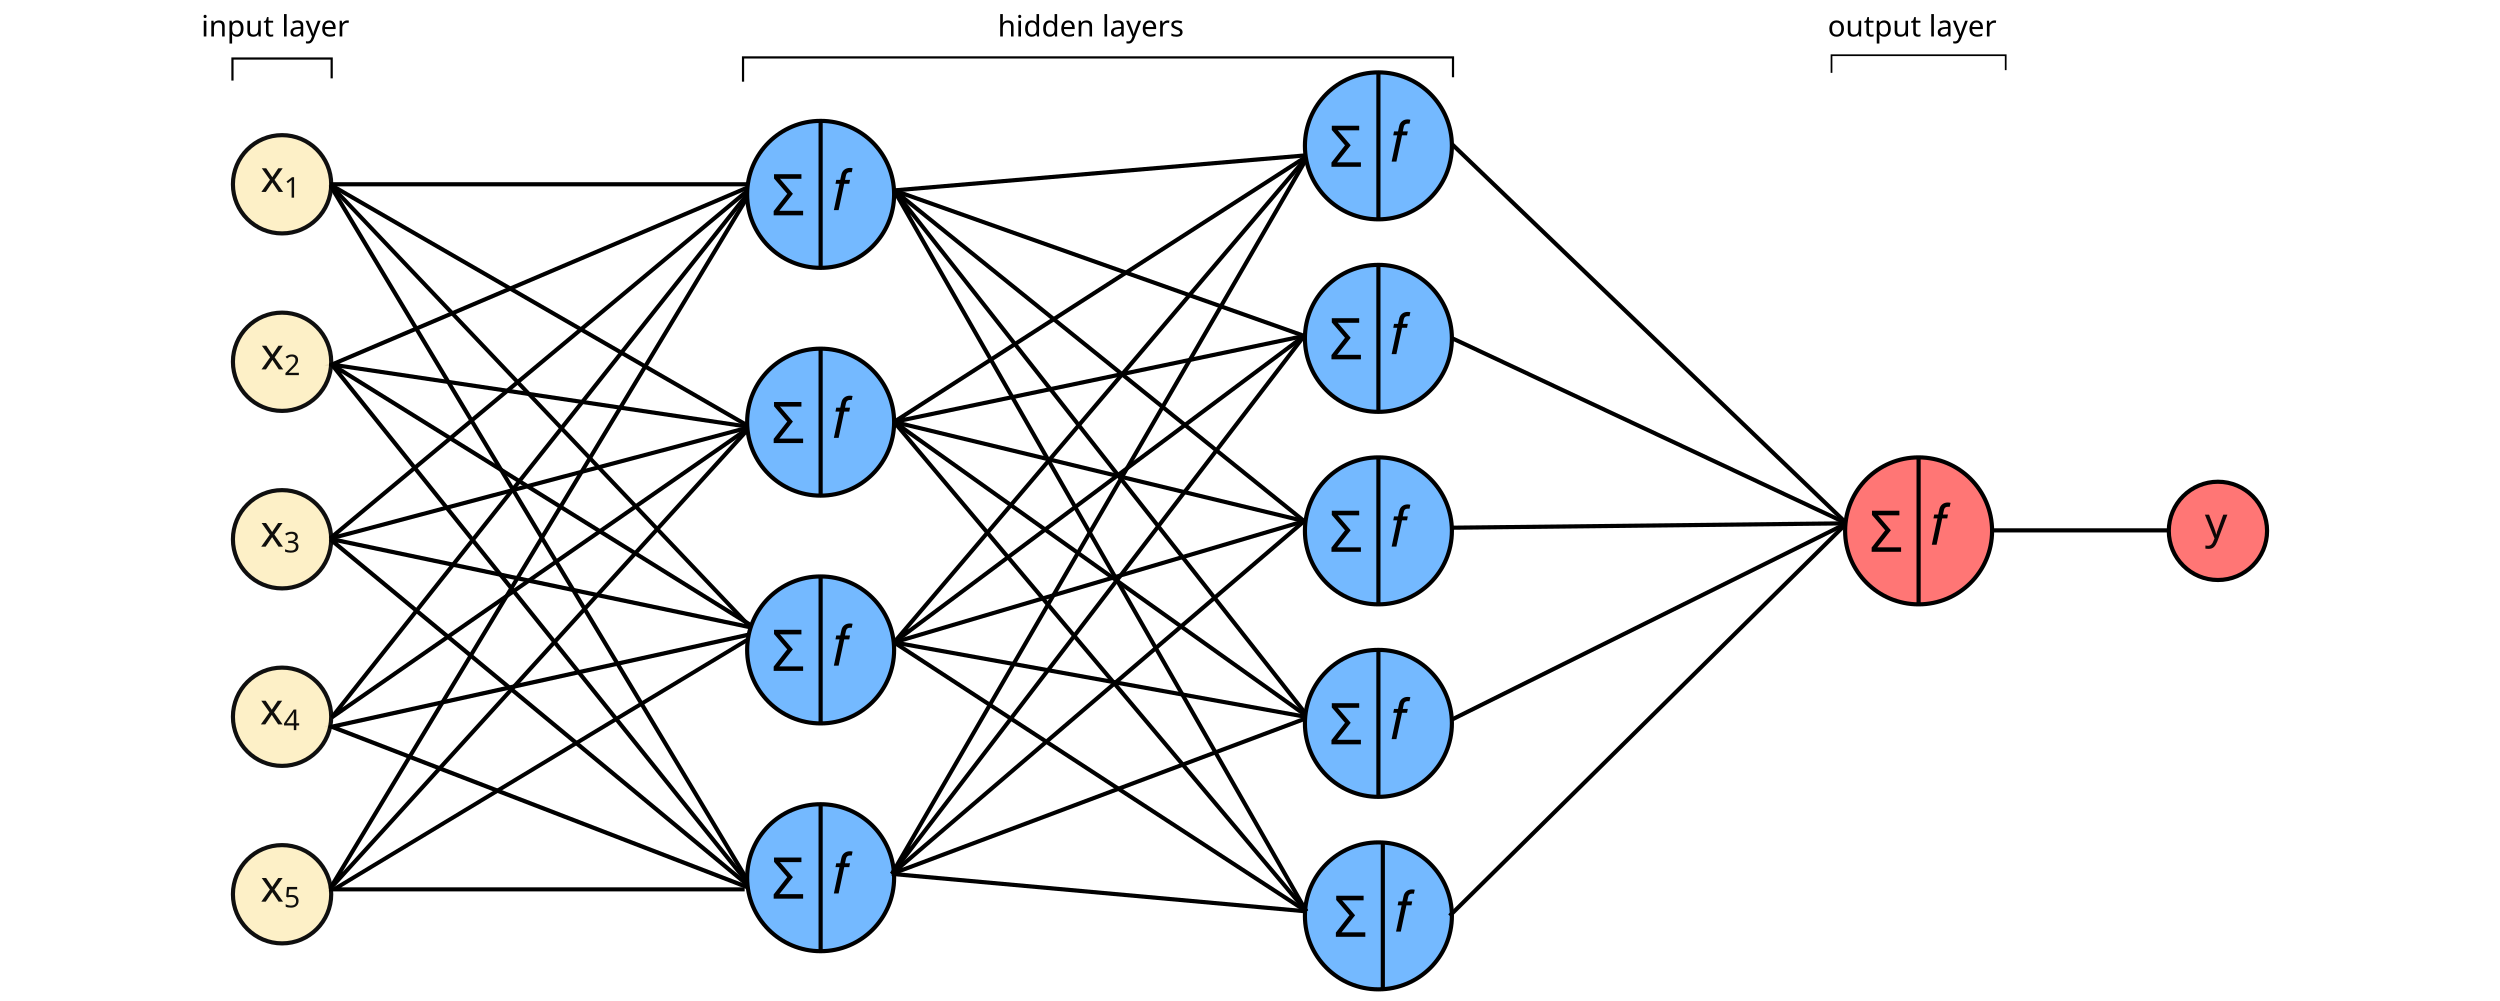
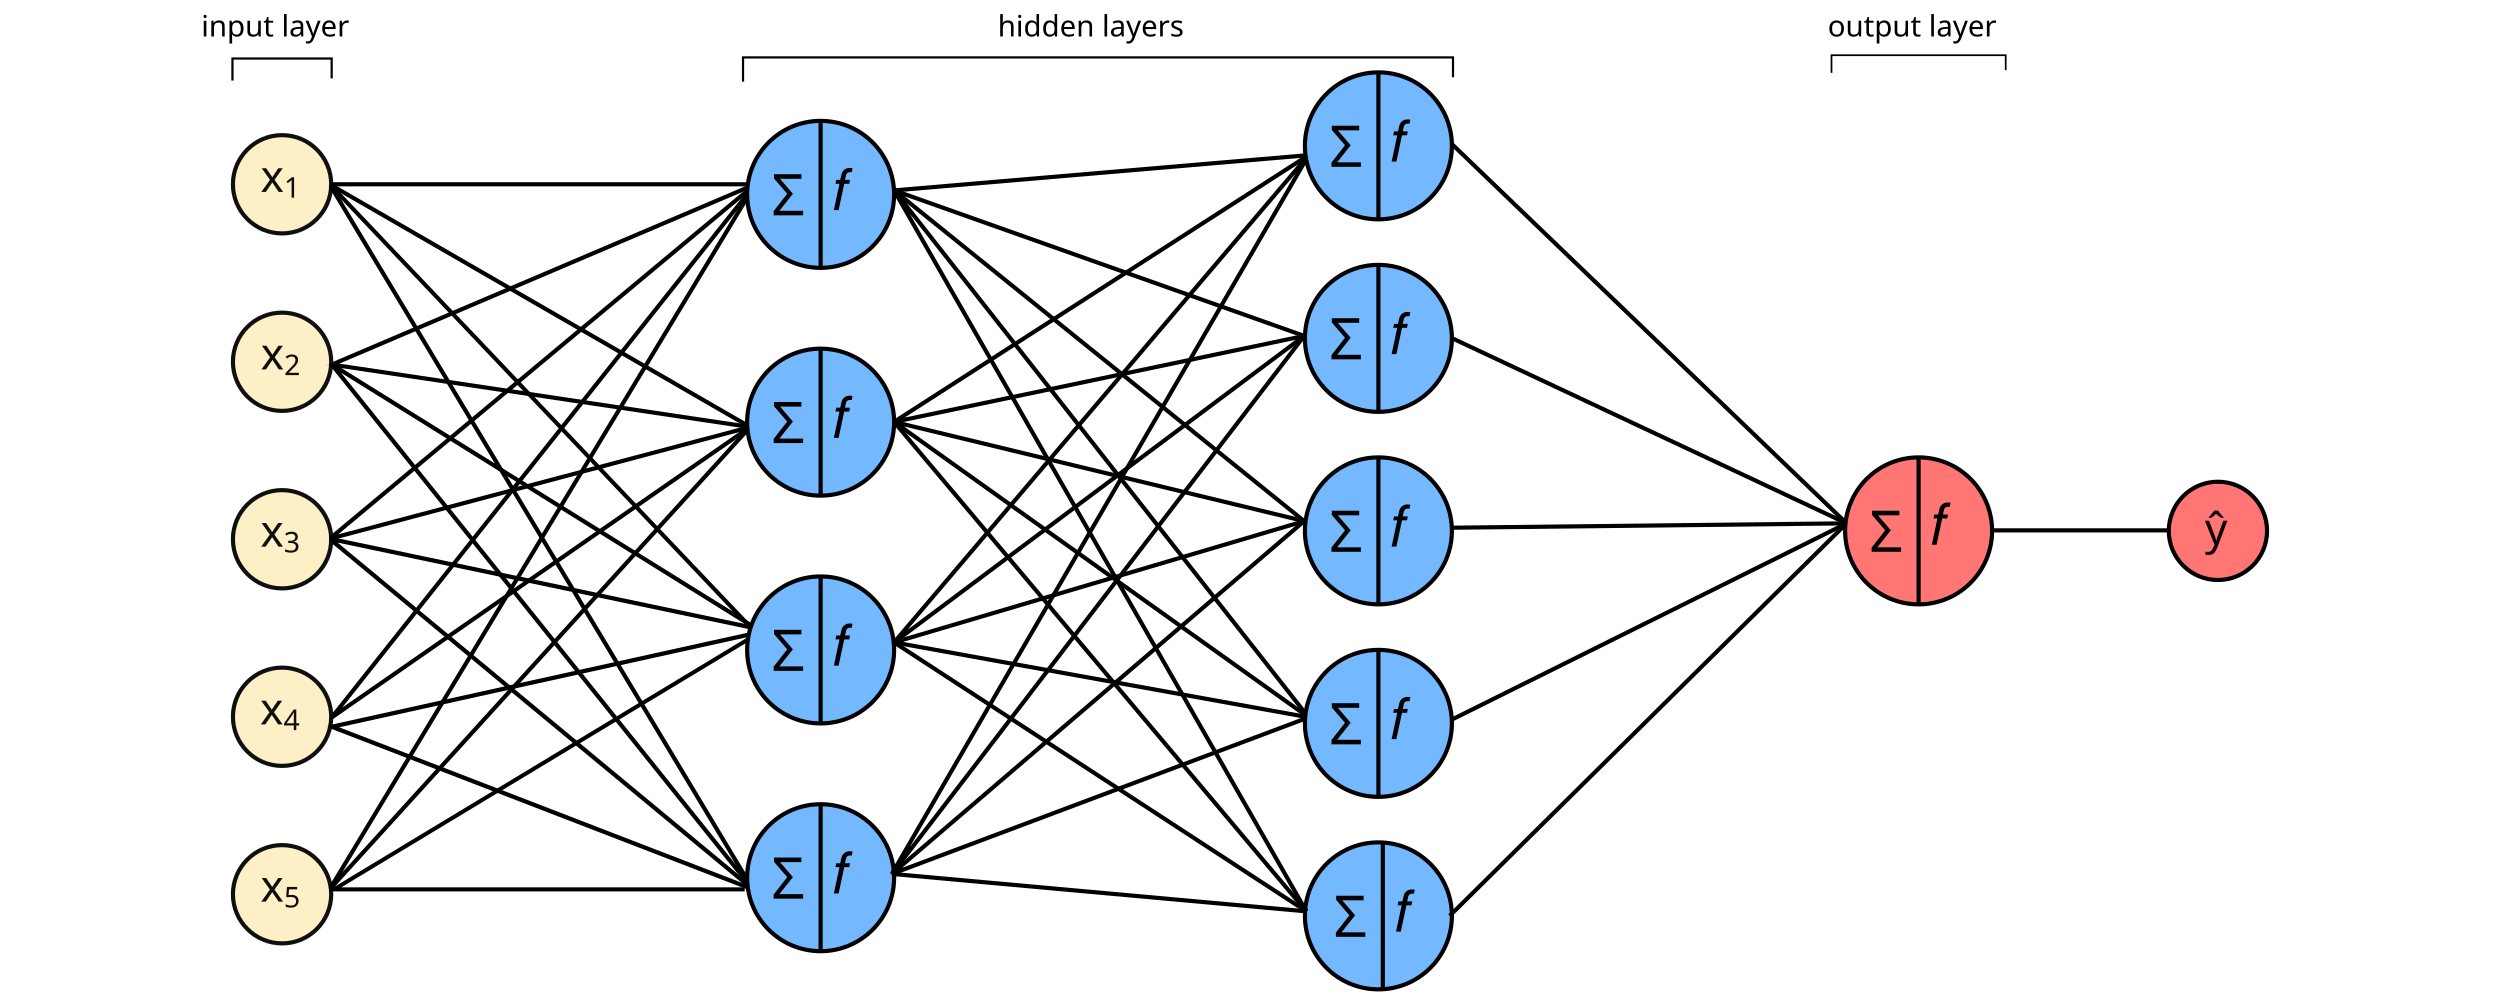
<svg xmlns="http://www.w3.org/2000/svg" id="svg39" version="1.1" viewBox="0 0 300 120" height="120mm" width="300mm">
  <defs id="defs33" />
  <g transform="translate(0,-177)" id="layer1">
    <path id="path3688" d="M 261.144,240.644 H 238.654" style="fill:none;stroke:#000000;stroke-width:0.5;stroke-linecap:butt;stroke-linejoin:miter;stroke-miterlimit:4;stroke-dasharray:none;stroke-opacity:1" />
    <g transform="translate(-8.995834,1.007686)" id="g3686">
      <g transform="translate(5.953129)" id="g3851">
        <path id="path3471" d="M 42.598,198.106 93.497,251.668" style="fill:none;stroke:#000000;stroke-width:0.492;stroke-linecap:butt;stroke-linejoin:miter;stroke-miterlimit:4;stroke-dasharray:none;stroke-opacity:1" />
        <path id="path3469" d="m 42.598,198.106 50.455,29.13" style="fill:none;stroke:#000000;stroke-width:0.5;stroke-linecap:butt;stroke-linejoin:miter;stroke-miterlimit:4;stroke-dasharray:none;stroke-opacity:1" />
        <path id="path3465" d="M 42.598,198.106 H 93.662" style="fill:none;stroke:#000000;stroke-width:0.5;stroke-linecap:butt;stroke-linejoin:miter;stroke-miterlimit:4;stroke-dasharray:none;stroke-opacity:1" />
        <path style="fill:none;stroke:#000000;stroke-width:0.506;stroke-linecap:butt;stroke-linejoin:miter;stroke-miterlimit:4;stroke-dasharray:none;stroke-opacity:1" d="M 95.07,252.217 42.863,219.742 93.398,282.713" id="path3479" />
        <path style="fill:none;stroke:#000000;stroke-width:0.504;stroke-linecap:butt;stroke-linejoin:miter;stroke-miterlimit:4;stroke-dasharray:none;stroke-opacity:1" d="m 42.598,198.106 50.8,84.606" id="path3475" />
        <path style="fill:none;stroke:#000000;stroke-width:0.5;stroke-linecap:butt;stroke-linejoin:miter;stroke-miterlimit:4;stroke-dasharray:none;stroke-opacity:1" d="m 93.663,198.106 -50.8,21.635 50.191,7.495" id="path3477" />
        <g style="stroke-width:0.765;stroke-miterlimit:4;stroke-dasharray:none" id="g3525" transform="matrix(0.6534788,0,0,0.6534788,99.82141,154.2308)">
          <circle style="opacity:1;fill:#74b9ff;fill-opacity:1;stroke:#000000;stroke-width:0.765;stroke-miterlimit:4;stroke-dasharray:none;stroke-dashoffset:0;stroke-opacity:1" id="circle3395" cx="105.024" cy="201.485" r="13.494" />
          <path style="fill:none;stroke:#000000;stroke-width:0.765;stroke-linecap:butt;stroke-linejoin:miter;stroke-miterlimit:4;stroke-dasharray:none;stroke-opacity:1" d="m 105.833,187.859 v 27.252" id="path3397" />
          <text xml:space="preserve" style="font-style:normal;font-weight:normal;font-size:10.583px;line-height:1.25;font-family:sans-serif;letter-spacing:0px;word-spacing:0px;fill:#000000;fill-opacity:1;stroke:none;stroke-width:0.765;stroke-miterlimit:4;stroke-dasharray:none" x="96.837" y="205.333" id="text3401">
            <tspan x="96.837" y="205.333" style="stroke-width:0.765;stroke-miterlimit:4;stroke-dasharray:none" id="tspan3399">Σ</tspan>
          </text>
          <text xml:space="preserve" style="font-style:normal;font-variant:normal;font-weight:normal;font-stretch:normal;font-size:10.583px;line-height:1.25;font-family:sans-serif;-inkscape-font-specification:'sans-serif, Normal';font-variant-ligatures:normal;font-variant-caps:normal;font-variant-numeric:normal;font-feature-settings:normal;text-align:start;letter-spacing:0px;word-spacing:0px;writing-mode:lr-tb;text-anchor:start;fill:#000000;fill-opacity:1;stroke:none;stroke-width:0.765;stroke-miterlimit:4;stroke-dasharray:none" x="107.95" y="204.372" id="text3405">
            <tspan id="tspan3844" x="107.95" y="204.372">𝑓</tspan>
          </text>
        </g>
        <path id="path3481" d="M 93.662,198.106 42.598,240.644 93.053,227.237" style="fill:none;stroke:#000000;stroke-width:0.5;stroke-linecap:butt;stroke-linejoin:miter;stroke-miterlimit:4;stroke-dasharray:none;stroke-opacity:1" />
        <path id="path3483" d="m 95.07,251.68 -52.472,-11.037 50.8,42.069" style="fill:none;stroke:#000000;stroke-width:0.51;stroke-linecap:butt;stroke-linejoin:miter;stroke-miterlimit:4;stroke-dasharray:none;stroke-opacity:1" />
        <path id="path3485" d="m 93.662,198.106 -50.8,63.969 50.191,-34.838" style="fill:none;stroke:#000000;stroke-width:0.5;stroke-linecap:butt;stroke-linejoin:miter;stroke-miterlimit:4;stroke-dasharray:none;stroke-opacity:1" />
        <path id="path3487" d="m 95.07,251.668 -52.207,11.535 50.535,19.51" style="fill:none;stroke:#000000;stroke-width:0.511;stroke-linecap:butt;stroke-linejoin:miter;stroke-miterlimit:4;stroke-dasharray:none;stroke-opacity:1" />
        <path id="path3489" d="m 93.662,198.106 -51.065,84.606 50.455,-55.476" style="fill:none;stroke:#000000;stroke-width:0.5;stroke-linecap:butt;stroke-linejoin:miter;stroke-miterlimit:4;stroke-dasharray:none;stroke-opacity:1" />
        <path id="path3493" d="M 94.556,251.668 43.127,282.713 H 92.404" style="fill:none;stroke:#000000;stroke-width:0.488;stroke-linecap:butt;stroke-linejoin:miter;stroke-miterlimit:4;stroke-dasharray:none;stroke-opacity:1" />
        <g transform="translate(-113.1094,46.30208)" id="g3099">
          <circle r="5.896" cy="237" cx="150" id="circle3079" style="opacity:0.94;fill:#fdefc4;fill-opacity:1;stroke:#000000;stroke-width:0.5;stroke-miterlimit:4.7;stroke-dasharray:none;stroke-dashoffset:0;stroke-opacity:1" />
          <text id="text3085" y="237.893" x="147.414" style="font-style:normal;font-weight:normal;font-size:10.583px;line-height:1.25;font-family:sans-serif;letter-spacing:0px;word-spacing:0px;opacity:0.94;fill:#000000;fill-opacity:1;stroke:none;stroke-width:0.5;stroke-miterlimit:4.7;stroke-dasharray:none;stroke-dashoffset:0" xml:space="preserve">
            <tspan style="font-style:normal;font-variant:normal;font-weight:normal;font-stretch:normal;font-size:5.292px;font-family:sans-serif;-inkscape-font-specification:'sans-serif, Normal';font-variant-ligatures:normal;font-variant-caps:normal;font-variant-numeric:normal;font-feature-settings:normal;text-align:start;writing-mode:lr-tb;text-anchor:start;stroke-width:0.5;stroke-miterlimit:4.7;stroke-dasharray:none;stroke-dashoffset:0" y="237.893" x="147.414" id="tspan3083">x<tspan style="font-size:65%;baseline-shift:sub" id="tspan3093">5</tspan>
            </tspan>
          </text>
        </g>
        <g transform="translate(-113.1094,25.00313)" id="g3105">
          <circle style="opacity:0.94;fill:#fdefc4;fill-opacity:1;stroke:#000000;stroke-width:0.5;stroke-miterlimit:4.7;stroke-dasharray:none;stroke-dashoffset:0;stroke-opacity:1" id="circle3071" cx="150" cy="237" r="5.896" />
          <text xml:space="preserve" style="font-style:normal;font-weight:normal;font-size:10.583px;line-height:1.25;font-family:sans-serif;letter-spacing:0px;word-spacing:0px;opacity:0.94;fill:#000000;fill-opacity:1;stroke:none;stroke-width:0.5;stroke-miterlimit:4.7;stroke-dasharray:none;stroke-dashoffset:0" x="147.36" y="237.918" id="text3077">
            <tspan id="tspan3075" x="147.36" y="237.918" style="font-style:normal;font-variant:normal;font-weight:normal;font-stretch:normal;font-size:5.292px;font-family:sans-serif;-inkscape-font-specification:'sans-serif, Normal';font-variant-ligatures:normal;font-variant-caps:normal;font-variant-numeric:normal;font-feature-settings:normal;text-align:start;writing-mode:lr-tb;text-anchor:start;stroke-width:0.5;stroke-miterlimit:4.7;stroke-dasharray:none;stroke-dashoffset:0">x<tspan style="font-size:65%;baseline-shift:sub" id="tspan3091">4</tspan>
            </tspan>
          </text>
        </g>
        <g transform="translate(-113.1094,3.70417)" id="g3111">
          <circle r="5.896" cy="237" cx="150" id="circle3063" style="opacity:0.94;fill:#fdefc4;fill-opacity:1;stroke:#000000;stroke-width:0.5;stroke-miterlimit:4.7;stroke-dasharray:none;stroke-dashoffset:0;stroke-opacity:1" />
          <text id="text3069" y="237.893" x="147.402" style="font-style:normal;font-weight:normal;font-size:10.583px;line-height:1.25;font-family:sans-serif;letter-spacing:0px;word-spacing:0px;opacity:0.94;fill:#000000;fill-opacity:1;stroke:none;stroke-width:0.5;stroke-miterlimit:4.7;stroke-dasharray:none;stroke-dashoffset:0" xml:space="preserve">
            <tspan style="font-style:normal;font-variant:normal;font-weight:normal;font-stretch:normal;font-size:5.292px;font-family:sans-serif;-inkscape-font-specification:'sans-serif, Normal';font-variant-ligatures:normal;font-variant-caps:normal;font-variant-numeric:normal;font-feature-settings:normal;text-align:start;writing-mode:lr-tb;text-anchor:start;stroke-width:0.5;stroke-miterlimit:4.7;stroke-dasharray:none;stroke-dashoffset:0" y="237.893" x="147.402" id="tspan3067">x<tspan style="font-size:65%;baseline-shift:sub" id="tspan3089">3</tspan>
            </tspan>
          </text>
        </g>
        <g transform="translate(-113.1094,-17.59479)" id="g3117">
          <circle style="opacity:0.94;fill:#fdefc4;fill-opacity:1;stroke:#000000;stroke-width:0.5;stroke-miterlimit:4.7;stroke-dasharray:none;stroke-dashoffset:0;stroke-opacity:1" id="path215" cx="150" cy="237" r="5.896" />
          <text xml:space="preserve" style="font-style:normal;font-weight:normal;font-size:10.583px;line-height:1.25;font-family:sans-serif;letter-spacing:0px;word-spacing:0px;opacity:0.94;fill:#000000;fill-opacity:1;stroke:none;stroke-width:0.5;stroke-miterlimit:4.7;stroke-dasharray:none;stroke-dashoffset:0" x="147.436" y="237.918" id="text1661">
            <tspan id="tspan1659" x="147.436" y="237.918" style="font-style:normal;font-variant:normal;font-weight:normal;font-stretch:normal;font-size:5.292px;font-family:sans-serif;-inkscape-font-specification:'sans-serif, Normal';font-variant-ligatures:normal;font-variant-caps:normal;font-variant-numeric:normal;font-feature-settings:normal;text-align:start;writing-mode:lr-tb;text-anchor:start;stroke-width:0.5;stroke-miterlimit:4.7;stroke-dasharray:none;stroke-dashoffset:0">x<tspan style="font-size:65%;baseline-shift:sub" id="tspan3049">2</tspan>
            </tspan>
          </text>
        </g>
        <g transform="translate(-113.1094,-38.89374)" id="g3123">
          <circle r="5.896" cy="237" cx="150" id="circle3051" style="opacity:0.94;fill:#fdefc4;fill-opacity:1;stroke:#000000;stroke-width:0.5;stroke-miterlimit:4.7;stroke-dasharray:none;stroke-dashoffset:0;stroke-opacity:1" />
          <text id="text3057" y="237.918" x="147.423" style="font-style:normal;font-weight:normal;font-size:10.583px;line-height:1.25;font-family:sans-serif;letter-spacing:0px;word-spacing:0px;opacity:0.94;fill:#000000;fill-opacity:1;stroke:none;stroke-width:0.5;stroke-miterlimit:4.7;stroke-dasharray:none;stroke-dashoffset:0" xml:space="preserve">
            <tspan style="font-style:normal;font-variant:normal;font-weight:normal;font-stretch:normal;font-size:5.292px;font-family:sans-serif;-inkscape-font-specification:'sans-serif, Normal';font-variant-ligatures:normal;font-variant-caps:normal;font-variant-numeric:normal;font-feature-settings:normal;text-align:start;writing-mode:lr-tb;text-anchor:start;stroke-width:0.5;stroke-miterlimit:4.7;stroke-dasharray:none;stroke-dashoffset:0" y="237.918" x="147.423" id="tspan3055">x<tspan style="font-size:65%;baseline-shift:sub" id="tspan3059">1</tspan>
            </tspan>
          </text>
        </g>
        <g style="stroke-width:0.765;stroke-miterlimit:4;stroke-dasharray:none" id="g3421" transform="matrix(0.6534788,0,0,0.6534788,32.35869,67.65016)">
          <circle r="13.494" cy="201.485" cx="105.833" id="circle3409" style="opacity:1;fill:#74b9ff;fill-opacity:1;stroke:#000000;stroke-width:0.765;stroke-miterlimit:4;stroke-dasharray:none;stroke-dashoffset:0;stroke-opacity:1" />
          <path id="path3411" d="m 105.833,187.859 v 27.252" style="fill:none;stroke:#000000;stroke-width:0.765;stroke-linecap:butt;stroke-linejoin:miter;stroke-miterlimit:4;stroke-dasharray:none;stroke-opacity:1" />
          <text id="text3415" y="205.333" x="96.837" style="font-style:normal;font-weight:normal;font-size:10.583px;line-height:1.25;font-family:sans-serif;letter-spacing:0px;word-spacing:0px;fill:#000000;fill-opacity:1;stroke:none;stroke-width:0.765;stroke-miterlimit:4;stroke-dasharray:none" xml:space="preserve">
            <tspan id="tspan3413" style="stroke-width:0.765;stroke-miterlimit:4;stroke-dasharray:none" y="205.333" x="96.837">Σ</tspan>
          </text>
          <text id="text3419" y="204.372" x="107.95" style="font-style:normal;font-variant:normal;font-weight:normal;font-stretch:normal;font-size:10.583px;line-height:1.25;font-family:sans-serif;-inkscape-font-specification:'sans-serif, Normal';font-variant-ligatures:normal;font-variant-caps:normal;font-variant-numeric:normal;font-feature-settings:normal;text-align:start;letter-spacing:0px;word-spacing:0px;writing-mode:lr-tb;text-anchor:start;fill:#000000;fill-opacity:1;stroke:none;stroke-width:0.765;stroke-miterlimit:4;stroke-dasharray:none" xml:space="preserve">
            <tspan id="tspan3828" x="107.95" y="204.372">𝑓</tspan>
          </text>
        </g>
        <g style="stroke-width:0.765;stroke-miterlimit:4;stroke-dasharray:none" transform="matrix(0.6534788,0,0,0.6534788,32.35869,94.98382)" id="g3435">
          <circle style="opacity:1;fill:#74b9ff;fill-opacity:1;stroke:#000000;stroke-width:0.765;stroke-miterlimit:4;stroke-dasharray:none;stroke-dashoffset:0;stroke-opacity:1" id="circle3423" cx="105.833" cy="201.485" r="13.494" />
          <path style="fill:none;stroke:#000000;stroke-width:0.765;stroke-linecap:butt;stroke-linejoin:miter;stroke-miterlimit:4;stroke-dasharray:none;stroke-opacity:1" d="m 105.833,187.859 v 27.252" id="path3425" />
          <text xml:space="preserve" style="font-style:normal;font-weight:normal;font-size:10.583px;line-height:1.25;font-family:sans-serif;letter-spacing:0px;word-spacing:0px;fill:#000000;fill-opacity:1;stroke:none;stroke-width:0.765;stroke-miterlimit:4;stroke-dasharray:none" x="96.837" y="205.333" id="text3429">
            <tspan x="96.837" y="205.333" style="stroke-width:0.765;stroke-miterlimit:4;stroke-dasharray:none" id="tspan3427">Σ</tspan>
          </text>
          <text xml:space="preserve" style="font-style:normal;font-variant:normal;font-weight:normal;font-stretch:normal;font-size:10.583px;line-height:1.25;font-family:sans-serif;-inkscape-font-specification:'sans-serif, Normal';font-variant-ligatures:normal;font-variant-caps:normal;font-variant-numeric:normal;font-feature-settings:normal;text-align:start;letter-spacing:0px;word-spacing:0px;writing-mode:lr-tb;text-anchor:start;fill:#000000;fill-opacity:1;stroke:none;stroke-width:0.765;stroke-miterlimit:4;stroke-dasharray:none" x="107.95" y="204.372" id="text3433">
            <tspan id="tspan3830" x="107.95" y="204.372">𝑓</tspan>
          </text>
        </g>
        <g style="stroke-width:0.765;stroke-miterlimit:4;stroke-dasharray:none" id="g3449" transform="matrix(0.6534788,0,0,0.6534788,32.35869,122.3176)">
          <circle r="13.494" cy="201.485" cx="105.833" id="circle3437" style="opacity:1;fill:#74b9ff;fill-opacity:1;stroke:#000000;stroke-width:0.765;stroke-miterlimit:4;stroke-dasharray:none;stroke-dashoffset:0;stroke-opacity:1" />
          <path id="path3439" d="m 105.833,187.859 v 27.252" style="fill:none;stroke:#000000;stroke-width:0.765;stroke-linecap:butt;stroke-linejoin:miter;stroke-miterlimit:4;stroke-dasharray:none;stroke-opacity:1" />
          <text id="text3443" y="205.333" x="96.837" style="font-style:normal;font-weight:normal;font-size:10.583px;line-height:1.25;font-family:sans-serif;letter-spacing:0px;word-spacing:0px;fill:#000000;fill-opacity:1;stroke:none;stroke-width:0.765;stroke-miterlimit:4;stroke-dasharray:none" xml:space="preserve">
            <tspan id="tspan3441" style="stroke-width:0.765;stroke-miterlimit:4;stroke-dasharray:none" y="205.333" x="96.837">Σ</tspan>
          </text>
          <text id="text3447" y="204.372" x="107.95" style="font-style:normal;font-variant:normal;font-weight:normal;font-stretch:normal;font-size:10.583px;line-height:1.25;font-family:sans-serif;-inkscape-font-specification:'sans-serif, Normal';font-variant-ligatures:normal;font-variant-caps:normal;font-variant-numeric:normal;font-feature-settings:normal;text-align:start;letter-spacing:0px;word-spacing:0px;writing-mode:lr-tb;text-anchor:start;fill:#000000;fill-opacity:1;stroke:none;stroke-width:0.765;stroke-miterlimit:4;stroke-dasharray:none" xml:space="preserve">
            <tspan id="tspan3832" x="107.95" y="204.372">𝑓</tspan>
          </text>
        </g>
        <g style="stroke-width:0.765;stroke-miterlimit:4;stroke-dasharray:none" transform="matrix(0.6534788,0,0,0.6534788,32.35869,149.6513)" id="g3463">
          <circle style="opacity:1;fill:#74b9ff;fill-opacity:1;stroke:#000000;stroke-width:0.765;stroke-miterlimit:4;stroke-dasharray:none;stroke-dashoffset:0;stroke-opacity:1" id="circle3451" cx="105.833" cy="201.485" r="13.494" />
          <path style="fill:none;stroke:#000000;stroke-width:0.765;stroke-linecap:butt;stroke-linejoin:miter;stroke-miterlimit:4;stroke-dasharray:none;stroke-opacity:1" d="m 105.833,187.859 v 27.252" id="path3453" />
          <text xml:space="preserve" style="font-style:normal;font-weight:normal;font-size:10.583px;line-height:1.25;font-family:sans-serif;letter-spacing:0px;word-spacing:0px;fill:#000000;fill-opacity:1;stroke:none;stroke-width:0.765;stroke-miterlimit:4;stroke-dasharray:none" x="96.837" y="205.333" id="text3457">
            <tspan x="96.837" y="205.333" style="stroke-width:0.765;stroke-miterlimit:4;stroke-dasharray:none" id="tspan3455">Σ</tspan>
          </text>
          <text xml:space="preserve" style="font-style:normal;font-variant:normal;font-weight:normal;font-stretch:normal;font-size:10.583px;line-height:1.25;font-family:sans-serif;-inkscape-font-specification:'sans-serif, Normal';font-variant-ligatures:normal;font-variant-caps:normal;font-variant-numeric:normal;font-feature-settings:normal;text-align:start;letter-spacing:0px;word-spacing:0px;writing-mode:lr-tb;text-anchor:start;fill:#000000;fill-opacity:1;stroke:none;stroke-width:0.765;stroke-miterlimit:4;stroke-dasharray:none" x="107.95" y="204.372" id="text3461">
            <tspan id="tspan3834" x="107.95" y="204.372">𝑓</tspan>
          </text>
        </g>
        <path id="path3495" d="m 110.331,198.84 49.742,-4.233" style="fill:none;stroke:#000000;stroke-width:0.5;stroke-linecap:butt;stroke-linejoin:miter;stroke-miterlimit:4;stroke-dasharray:none;stroke-opacity:1" />
        <path id="path3497" d="m 159.544,216.302 -49.212,-17.462 49.212,39.688" style="fill:none;stroke:#000000;stroke-width:0.5;stroke-linecap:butt;stroke-linejoin:miter;stroke-miterlimit:4;stroke-dasharray:none;stroke-opacity:1" />
        <path id="path3499" d="m 160.073,262.075 -49.742,-63.235 49.477,86.519" style="fill:none;stroke:#000000;stroke-width:0.5;stroke-linecap:butt;stroke-linejoin:miter;stroke-miterlimit:4;stroke-dasharray:none;stroke-opacity:1" />
        <path id="path3501" d="m 160.073,194.606 -49.742,32.015 49.212,-10.319" style="fill:none;stroke:#000000;stroke-width:0.5;stroke-linecap:butt;stroke-linejoin:miter;stroke-miterlimit:4;stroke-dasharray:none;stroke-opacity:1" />
        <path id="path3503" d="m 159.544,238.527 -49.212,-11.906 49.742,35.454" style="fill:none;stroke:#000000;stroke-width:0.5;stroke-linecap:butt;stroke-linejoin:miter;stroke-miterlimit:4;stroke-dasharray:none;stroke-opacity:1" />
        <path id="path3505" d="m 110.331,226.621 49.477,58.738" style="fill:none;stroke:#000000;stroke-width:0.5;stroke-linecap:butt;stroke-linejoin:miter;stroke-miterlimit:4;stroke-dasharray:none;stroke-opacity:1" />
        <path id="path3507" d="m 160.073,194.606 -49.742,58.473 49.212,-36.777" style="fill:none;stroke:#000000;stroke-width:0.5;stroke-linecap:butt;stroke-linejoin:miter;stroke-miterlimit:4;stroke-dasharray:none;stroke-opacity:1" />
        <path id="path3509" d="m 159.544,238.527 -49.212,14.552 49.742,8.996" style="fill:none;stroke:#000000;stroke-width:0.5;stroke-linecap:butt;stroke-linejoin:miter;stroke-miterlimit:4;stroke-dasharray:none;stroke-opacity:1" />
        <path id="path3511" d="m 110.331,253.079 49.477,32.279" style="fill:none;stroke:#000000;stroke-width:0.5;stroke-linecap:butt;stroke-linejoin:miter;stroke-miterlimit:4;stroke-dasharray:none;stroke-opacity:1" />
        <path id="path3513" d="m 160.073,194.606 -50.006,86.254 49.477,-64.558" style="fill:none;stroke:#000000;stroke-width:0.5;stroke-linecap:butt;stroke-linejoin:miter;stroke-miterlimit:4;stroke-dasharray:none;stroke-opacity:1" />
        <path id="path3515" d="m 159.544,238.527 -49.477,42.333 50.006,-18.785" style="fill:none;stroke:#000000;stroke-width:0.5;stroke-linecap:butt;stroke-linejoin:miter;stroke-miterlimit:4;stroke-dasharray:none;stroke-opacity:1" />
        <path id="path3517" d="m 110.067,280.86 49.742,4.498" style="fill:none;stroke:#000000;stroke-width:0.5;stroke-linecap:butt;stroke-linejoin:miter;stroke-miterlimit:4;stroke-dasharray:none;stroke-opacity:1" />
        <path id="path3541" d="m 177.271,193.283 47.36,45.508" style="fill:none;stroke:#000000;stroke-width:0.5;stroke-linecap:butt;stroke-linejoin:miter;stroke-miterlimit:4;stroke-dasharray:none;stroke-opacity:1" />
        <path id="path3543" d="m 177.271,216.567 47.36,22.225" style="fill:none;stroke:#000000;stroke-width:0.5;stroke-linecap:butt;stroke-linejoin:miter;stroke-miterlimit:4;stroke-dasharray:none;stroke-opacity:1" />
        <path id="path3545" d="m 177.006,239.321 47.625,-0.529" style="fill:none;stroke:#000000;stroke-width:0.5;stroke-linecap:butt;stroke-linejoin:miter;stroke-miterlimit:4;stroke-dasharray:none;stroke-opacity:1" />
        <path id="path3547" d="m 177.271,262.34 47.36,-23.548" style="fill:none;stroke:#000000;stroke-width:0.5;stroke-linecap:butt;stroke-linejoin:miter;stroke-miterlimit:4;stroke-dasharray:none;stroke-opacity:1" />
        <path id="path3549" d="m 177.006,285.888 47.625,-47.096" style="fill:none;stroke:#000000;stroke-width:0.5;stroke-linecap:butt;stroke-linejoin:miter;stroke-miterlimit:4;stroke-dasharray:none;stroke-opacity:1" />
        <g style="stroke-width:0.765;stroke-miterlimit:4;stroke-dasharray:none" id="g3393" transform="matrix(0.6534788,0,0,0.6534788,99.29224,131.1304)">
          <circle r="13.494" cy="201.485" cx="105.833" id="circle3381" style="opacity:1;fill:#74b9ff;fill-opacity:1;stroke:#000000;stroke-width:0.765;stroke-miterlimit:4;stroke-dasharray:none;stroke-dashoffset:0;stroke-opacity:1" />
          <path id="path3383" d="m 105.833,187.859 v 27.252" style="fill:none;stroke:#000000;stroke-width:0.765;stroke-linecap:butt;stroke-linejoin:miter;stroke-miterlimit:4;stroke-dasharray:none;stroke-opacity:1" />
          <text id="text3387" y="205.333" x="96.837" style="font-style:normal;font-weight:normal;font-size:10.583px;line-height:1.25;font-family:sans-serif;letter-spacing:0px;word-spacing:0px;fill:#000000;fill-opacity:1;stroke:none;stroke-width:0.765;stroke-miterlimit:4;stroke-dasharray:none" xml:space="preserve">
            <tspan id="tspan3385" style="stroke-width:0.765;stroke-miterlimit:4;stroke-dasharray:none" y="205.333" x="96.837">Σ</tspan>
          </text>
          <text id="text3391" y="204.372" x="107.95" style="font-style:normal;font-variant:normal;font-weight:normal;font-stretch:normal;font-size:10.583px;line-height:1.25;font-family:sans-serif;-inkscape-font-specification:'sans-serif, Normal';font-variant-ligatures:normal;font-variant-caps:normal;font-variant-numeric:normal;font-feature-settings:normal;text-align:start;letter-spacing:0px;word-spacing:0px;writing-mode:lr-tb;text-anchor:start;fill:#000000;fill-opacity:1;stroke:none;stroke-width:0.765;stroke-miterlimit:4;stroke-dasharray:none" xml:space="preserve">
            <tspan id="tspan3842" x="107.95" y="204.372">𝑓</tspan>
          </text>
        </g>
        <g style="stroke-width:0.765;stroke-miterlimit:4;stroke-dasharray:none" transform="matrix(0.6534788,0,0,0.6534788,99.29224,108.03)" id="g3379">
          <circle style="opacity:1;fill:#74b9ff;fill-opacity:1;stroke:#000000;stroke-width:0.765;stroke-miterlimit:4;stroke-dasharray:none;stroke-dashoffset:0;stroke-opacity:1" id="circle3367" cx="105.833" cy="201.485" r="13.494" />
          <path style="fill:none;stroke:#000000;stroke-width:0.765;stroke-linecap:butt;stroke-linejoin:miter;stroke-miterlimit:4;stroke-dasharray:none;stroke-opacity:1" d="m 105.833,187.859 v 27.252" id="path3369" />
          <text xml:space="preserve" style="font-style:normal;font-weight:normal;font-size:10.583px;line-height:1.25;font-family:sans-serif;letter-spacing:0px;word-spacing:0px;fill:#000000;fill-opacity:1;stroke:none;stroke-width:0.765;stroke-miterlimit:4;stroke-dasharray:none" x="96.837" y="205.333" id="text3373">
            <tspan x="96.837" y="205.333" style="stroke-width:0.765;stroke-miterlimit:4;stroke-dasharray:none" id="tspan3371">Σ</tspan>
          </text>
          <text xml:space="preserve" style="font-style:normal;font-variant:normal;font-weight:normal;font-stretch:normal;font-size:10.583px;line-height:1.25;font-family:sans-serif;-inkscape-font-specification:'sans-serif, Normal';font-variant-ligatures:normal;font-variant-caps:normal;font-variant-numeric:normal;font-feature-settings:normal;text-align:start;letter-spacing:0px;word-spacing:0px;writing-mode:lr-tb;text-anchor:start;fill:#000000;fill-opacity:1;stroke:none;stroke-width:0.765;stroke-miterlimit:4;stroke-dasharray:none" x="107.95" y="204.372" id="text3377">
            <tspan id="tspan3840" x="107.95" y="204.372">𝑓</tspan>
          </text>
        </g>
        <g style="stroke-width:0.765;stroke-miterlimit:4;stroke-dasharray:none" id="g3365" transform="matrix(0.6534788,0,0,0.6534788,99.29224,84.92966)">
          <circle r="13.494" cy="201.485" cx="105.833" id="circle3353" style="opacity:1;fill:#74b9ff;fill-opacity:1;stroke:#000000;stroke-width:0.765;stroke-miterlimit:4;stroke-dasharray:none;stroke-dashoffset:0;stroke-opacity:1" />
          <path id="path3355" d="m 105.833,187.859 v 27.252" style="fill:none;stroke:#000000;stroke-width:0.765;stroke-linecap:butt;stroke-linejoin:miter;stroke-miterlimit:4;stroke-dasharray:none;stroke-opacity:1" />
          <text id="text3359" y="205.333" x="96.837" style="font-style:normal;font-weight:normal;font-size:10.583px;line-height:1.25;font-family:sans-serif;letter-spacing:0px;word-spacing:0px;fill:#000000;fill-opacity:1;stroke:none;stroke-width:0.765;stroke-miterlimit:4;stroke-dasharray:none" xml:space="preserve">
            <tspan id="tspan3357" style="stroke-width:0.765;stroke-miterlimit:4;stroke-dasharray:none" y="205.333" x="96.837">Σ</tspan>
          </text>
          <text id="text3363" y="204.372" x="107.95" style="font-style:normal;font-variant:normal;font-weight:normal;font-stretch:normal;font-size:10.583px;line-height:1.25;font-family:sans-serif;-inkscape-font-specification:'sans-serif, Normal';font-variant-ligatures:normal;font-variant-caps:normal;font-variant-numeric:normal;font-feature-settings:normal;text-align:start;letter-spacing:0px;word-spacing:0px;writing-mode:lr-tb;text-anchor:start;fill:#000000;fill-opacity:1;stroke:none;stroke-width:0.765;stroke-miterlimit:4;stroke-dasharray:none" xml:space="preserve">
            <tspan id="tspan3838" x="107.95" y="204.372">𝑓</tspan>
          </text>
        </g>
        <g style="stroke-width:0.765;stroke-miterlimit:4;stroke-dasharray:none" transform="matrix(0.6534788,0,0,0.6534788,99.29225,61.82933)" id="g3159">
          <circle style="opacity:1;fill:#74b9ff;fill-opacity:1;stroke:#000000;stroke-width:0.765;stroke-miterlimit:4;stroke-dasharray:none;stroke-dashoffset:0;stroke-opacity:1" id="path3125" cx="105.833" cy="201.485" r="13.494" />
          <path style="fill:none;stroke:#000000;stroke-width:0.765;stroke-linecap:butt;stroke-linejoin:miter;stroke-miterlimit:4;stroke-dasharray:none;stroke-opacity:1" d="m 105.833,187.859 v 27.252" id="path3127" />
          <text xml:space="preserve" style="font-style:normal;font-weight:normal;font-size:10.583px;line-height:1.25;font-family:sans-serif;letter-spacing:0px;word-spacing:0px;fill:#000000;fill-opacity:1;stroke:none;stroke-width:0.765;stroke-miterlimit:4;stroke-dasharray:none" x="96.837" y="205.333" id="text3131">
            <tspan x="96.837" y="205.333" style="stroke-width:0.765;stroke-miterlimit:4;stroke-dasharray:none" id="tspan3135">Σ</tspan>
          </text>
          <text xml:space="preserve" style="font-style:normal;font-variant:normal;font-weight:normal;font-stretch:normal;font-size:10.583px;line-height:1.25;font-family:sans-serif;-inkscape-font-specification:'sans-serif, Normal';font-variant-ligatures:normal;font-variant-caps:normal;font-variant-numeric:normal;font-feature-settings:normal;text-align:start;letter-spacing:0px;word-spacing:0px;writing-mode:lr-tb;text-anchor:start;fill:#000000;fill-opacity:1;stroke:none;stroke-width:0.765;stroke-miterlimit:4;stroke-dasharray:none" x="107.95" y="204.372" id="text3143">
            <tspan id="tspan3836" x="107.95" y="204.372">𝑓</tspan>
          </text>
        </g>
        <g id="g3539" transform="matrix(0.6534788,0,0,0.6534788,164.1152,104.3258)" style="stroke-width:0.765;stroke-miterlimit:4;stroke-dasharray:none">
          <circle r="13.494" cy="207.154" cx="105.833" id="circle3527" style="opacity:1;fill:#ff7675;fill-opacity:1;stroke:#000000;stroke-width:0.765;stroke-miterlimit:4;stroke-dasharray:none;stroke-dashoffset:0;stroke-opacity:1" />
          <path id="path3529" d="m 105.833,193.528 v 27.252" style="fill:none;stroke:#000000;stroke-width:0.765;stroke-linecap:butt;stroke-linejoin:miter;stroke-miterlimit:4;stroke-dasharray:none;stroke-opacity:1" />
          <text id="text3533" y="211.001" x="96.837" style="font-style:normal;font-weight:normal;font-size:10.583px;line-height:1.25;font-family:sans-serif;letter-spacing:0px;word-spacing:0px;fill:#000000;fill-opacity:1;stroke:none;stroke-width:0.765;stroke-miterlimit:4;stroke-dasharray:none" xml:space="preserve">
            <tspan id="tspan3531" style="stroke-width:0.765;stroke-miterlimit:4;stroke-dasharray:none" y="211.001" x="96.837">Σ</tspan>
          </text>
          <text id="text3537" y="209.699" x="107.95" style="font-style:normal;font-variant:normal;font-weight:normal;font-stretch:normal;font-size:10.583px;line-height:1.25;font-family:sans-serif;-inkscape-font-specification:'sans-serif, Normal';font-variant-ligatures:normal;font-variant-caps:normal;font-variant-numeric:normal;font-feature-settings:normal;text-align:start;letter-spacing:0px;word-spacing:0px;writing-mode:lr-tb;text-anchor:start;fill:#000000;fill-opacity:1;stroke:none;stroke-width:0.765;stroke-miterlimit:4;stroke-dasharray:none" xml:space="preserve">
            <tspan id="tspan3846" x="107.95" y="209.699">𝑓</tspan>
          </text>
          <path style="fill:none;stroke:#000000;stroke-width:0.405px;stroke-linecap:butt;stroke-linejoin:miter;stroke-opacity:1" d="m -203.798,124.465 v -4.049 h 18.22 v 3.644" id="path4638" />
          <text xml:space="preserve" style="font-style:normal;font-weight:normal;font-size:16.195px;line-height:1.25;font-family:sans-serif;letter-spacing:0px;word-spacing:0px;fill:#000000;fill-opacity:1;stroke:none;stroke-width:0.31" x="-209.522" y="116.367" id="text4642">
            <tspan id="tspan4640" x="-209.522" y="116.367" style="font-style:normal;font-variant:normal;font-weight:normal;font-stretch:normal;font-size:5.398px;font-family:sans-serif;-inkscape-font-specification:'sans-serif, Normal';font-variant-ligatures:normal;font-variant-caps:normal;font-variant-numeric:normal;font-feature-settings:normal;text-align:start;writing-mode:lr-tb;text-anchor:start;stroke-width:0.31">input layer</tspan>
          </text>
          <path style="fill:none;stroke:#000000;stroke-width:0.405px;stroke-linecap:butt;stroke-linejoin:miter;stroke-opacity:1" d="m -110.039,124.667 v -4.454 H 20.334 v 3.644" id="path4644" />
          <text xml:space="preserve" style="font-style:normal;font-variant:normal;font-weight:normal;font-stretch:normal;font-size:5.398px;line-height:1.25;font-family:sans-serif;-inkscape-font-specification:'sans-serif, Normal';font-variant-ligatures:normal;font-variant-caps:normal;font-variant-numeric:normal;font-feature-settings:normal;text-align:start;letter-spacing:0px;word-spacing:0px;writing-mode:lr-tb;text-anchor:start;fill:#000000;fill-opacity:1;stroke:none;stroke-width:0.31" x="-63.268" y="116.367" id="text4648">
            <tspan id="tspan4646" x="-63.268" y="116.367" style="font-style:normal;font-variant:normal;font-weight:normal;font-stretch:normal;font-size:5.398px;font-family:sans-serif;-inkscape-font-specification:'sans-serif, Normal';font-variant-ligatures:normal;font-variant-caps:normal;font-variant-numeric:normal;font-feature-settings:normal;text-align:start;writing-mode:lr-tb;text-anchor:start;stroke-width:0.31">hidden layers</tspan>
          </text>
          <path style="fill:none;stroke:#000000;stroke-width:0.318px;stroke-linecap:butt;stroke-linejoin:miter;stroke-opacity:1" d="m 89.84,123.048 v -3.239 h 31.986 v 2.741" id="path4650" />
          <text xml:space="preserve" style="font-style:normal;font-variant:normal;font-weight:normal;font-stretch:normal;font-size:5.398px;line-height:1.25;font-family:sans-serif;-inkscape-font-specification:'sans-serif, Normal';font-variant-ligatures:normal;font-variant-caps:normal;font-variant-numeric:normal;font-feature-settings:normal;text-align:start;letter-spacing:0px;word-spacing:0px;writing-mode:lr-tb;text-anchor:start;fill:#000000;fill-opacity:1;stroke:none;stroke-width:0.31" x="89.144" y="116.367" id="text4654">
            <tspan id="tspan4652" x="89.144" y="116.367" style="font-style:normal;font-variant:normal;font-weight:normal;font-stretch:normal;font-size:5.398px;font-family:sans-serif;-inkscape-font-specification:'sans-serif, Normal';font-variant-ligatures:normal;font-variant-caps:normal;font-variant-numeric:normal;font-feature-settings:normal;text-align:start;writing-mode:lr-tb;text-anchor:start;stroke-width:0.31">output layer</tspan>
          </text>
        </g>
        <g id="g3711" transform="translate(119.1948,2.116678)">
          <circle style="opacity:1;fill:#ff7675;fill-opacity:1;stroke:#000000;stroke-width:0.5;stroke-miterlimit:4.7;stroke-dasharray:none;stroke-dashoffset:0;stroke-opacity:1" id="circle3703" cx="150" cy="237.58" r="5.896" />
-           <text xml:space="preserve" style="font-style:normal;font-weight:normal;font-size:10.583px;line-height:1.25;font-family:sans-serif;letter-spacing:0px;word-spacing:0px;opacity:0.94;fill:#000000;fill-opacity:1;stroke:none;stroke-width:0.5;stroke-miterlimit:4.7;stroke-dasharray:none;stroke-dashoffset:0" x="148.434" y="238.476" id="text3709">
-             <tspan id="tspan3707" x="148.434" y="238.476" style="font-style:normal;font-variant:normal;font-weight:normal;font-stretch:normal;font-size:5.292px;font-family:sans-serif;-inkscape-font-specification:'sans-serif, Normal';font-variant-ligatures:normal;font-variant-caps:normal;font-variant-numeric:normal;font-feature-settings:normal;text-align:start;writing-mode:lr-tb;text-anchor:start;stroke-width:0.5;stroke-miterlimit:4.7;stroke-dasharray:none;stroke-dashoffset:0">y</tspan>
+           <text xml:space="preserve" style="font-style:normal;font-weight:normal;font-size:10.583px;line-height:1.25;font-family:sans-serif;letter-spacing:0px;word-spacing:0px;opacity:0.94;fill:#000000;fill-opacity:1;stroke:none;stroke-width:0.5;stroke-miterlimit:4.7;stroke-dasharray:none;stroke-dashoffset:0" x="148.434" y="239.213" id="text3709">
+             <tspan id="tspan3707" x="148.434" y="239.213" style="font-style:normal;font-variant:normal;font-weight:normal;font-stretch:normal;font-size:5.292px;font-family:sans-serif;-inkscape-font-specification:'sans-serif, Normal';font-variant-ligatures:normal;font-variant-caps:normal;font-variant-numeric:normal;font-feature-settings:normal;text-align:start;writing-mode:lr-tb;text-anchor:start;stroke-width:0.5;stroke-miterlimit:4.7;stroke-dasharray:none;stroke-dashoffset:0">ŷ</tspan>
          </text>
        </g>
      </g>
    </g>
  </g>
</svg>
